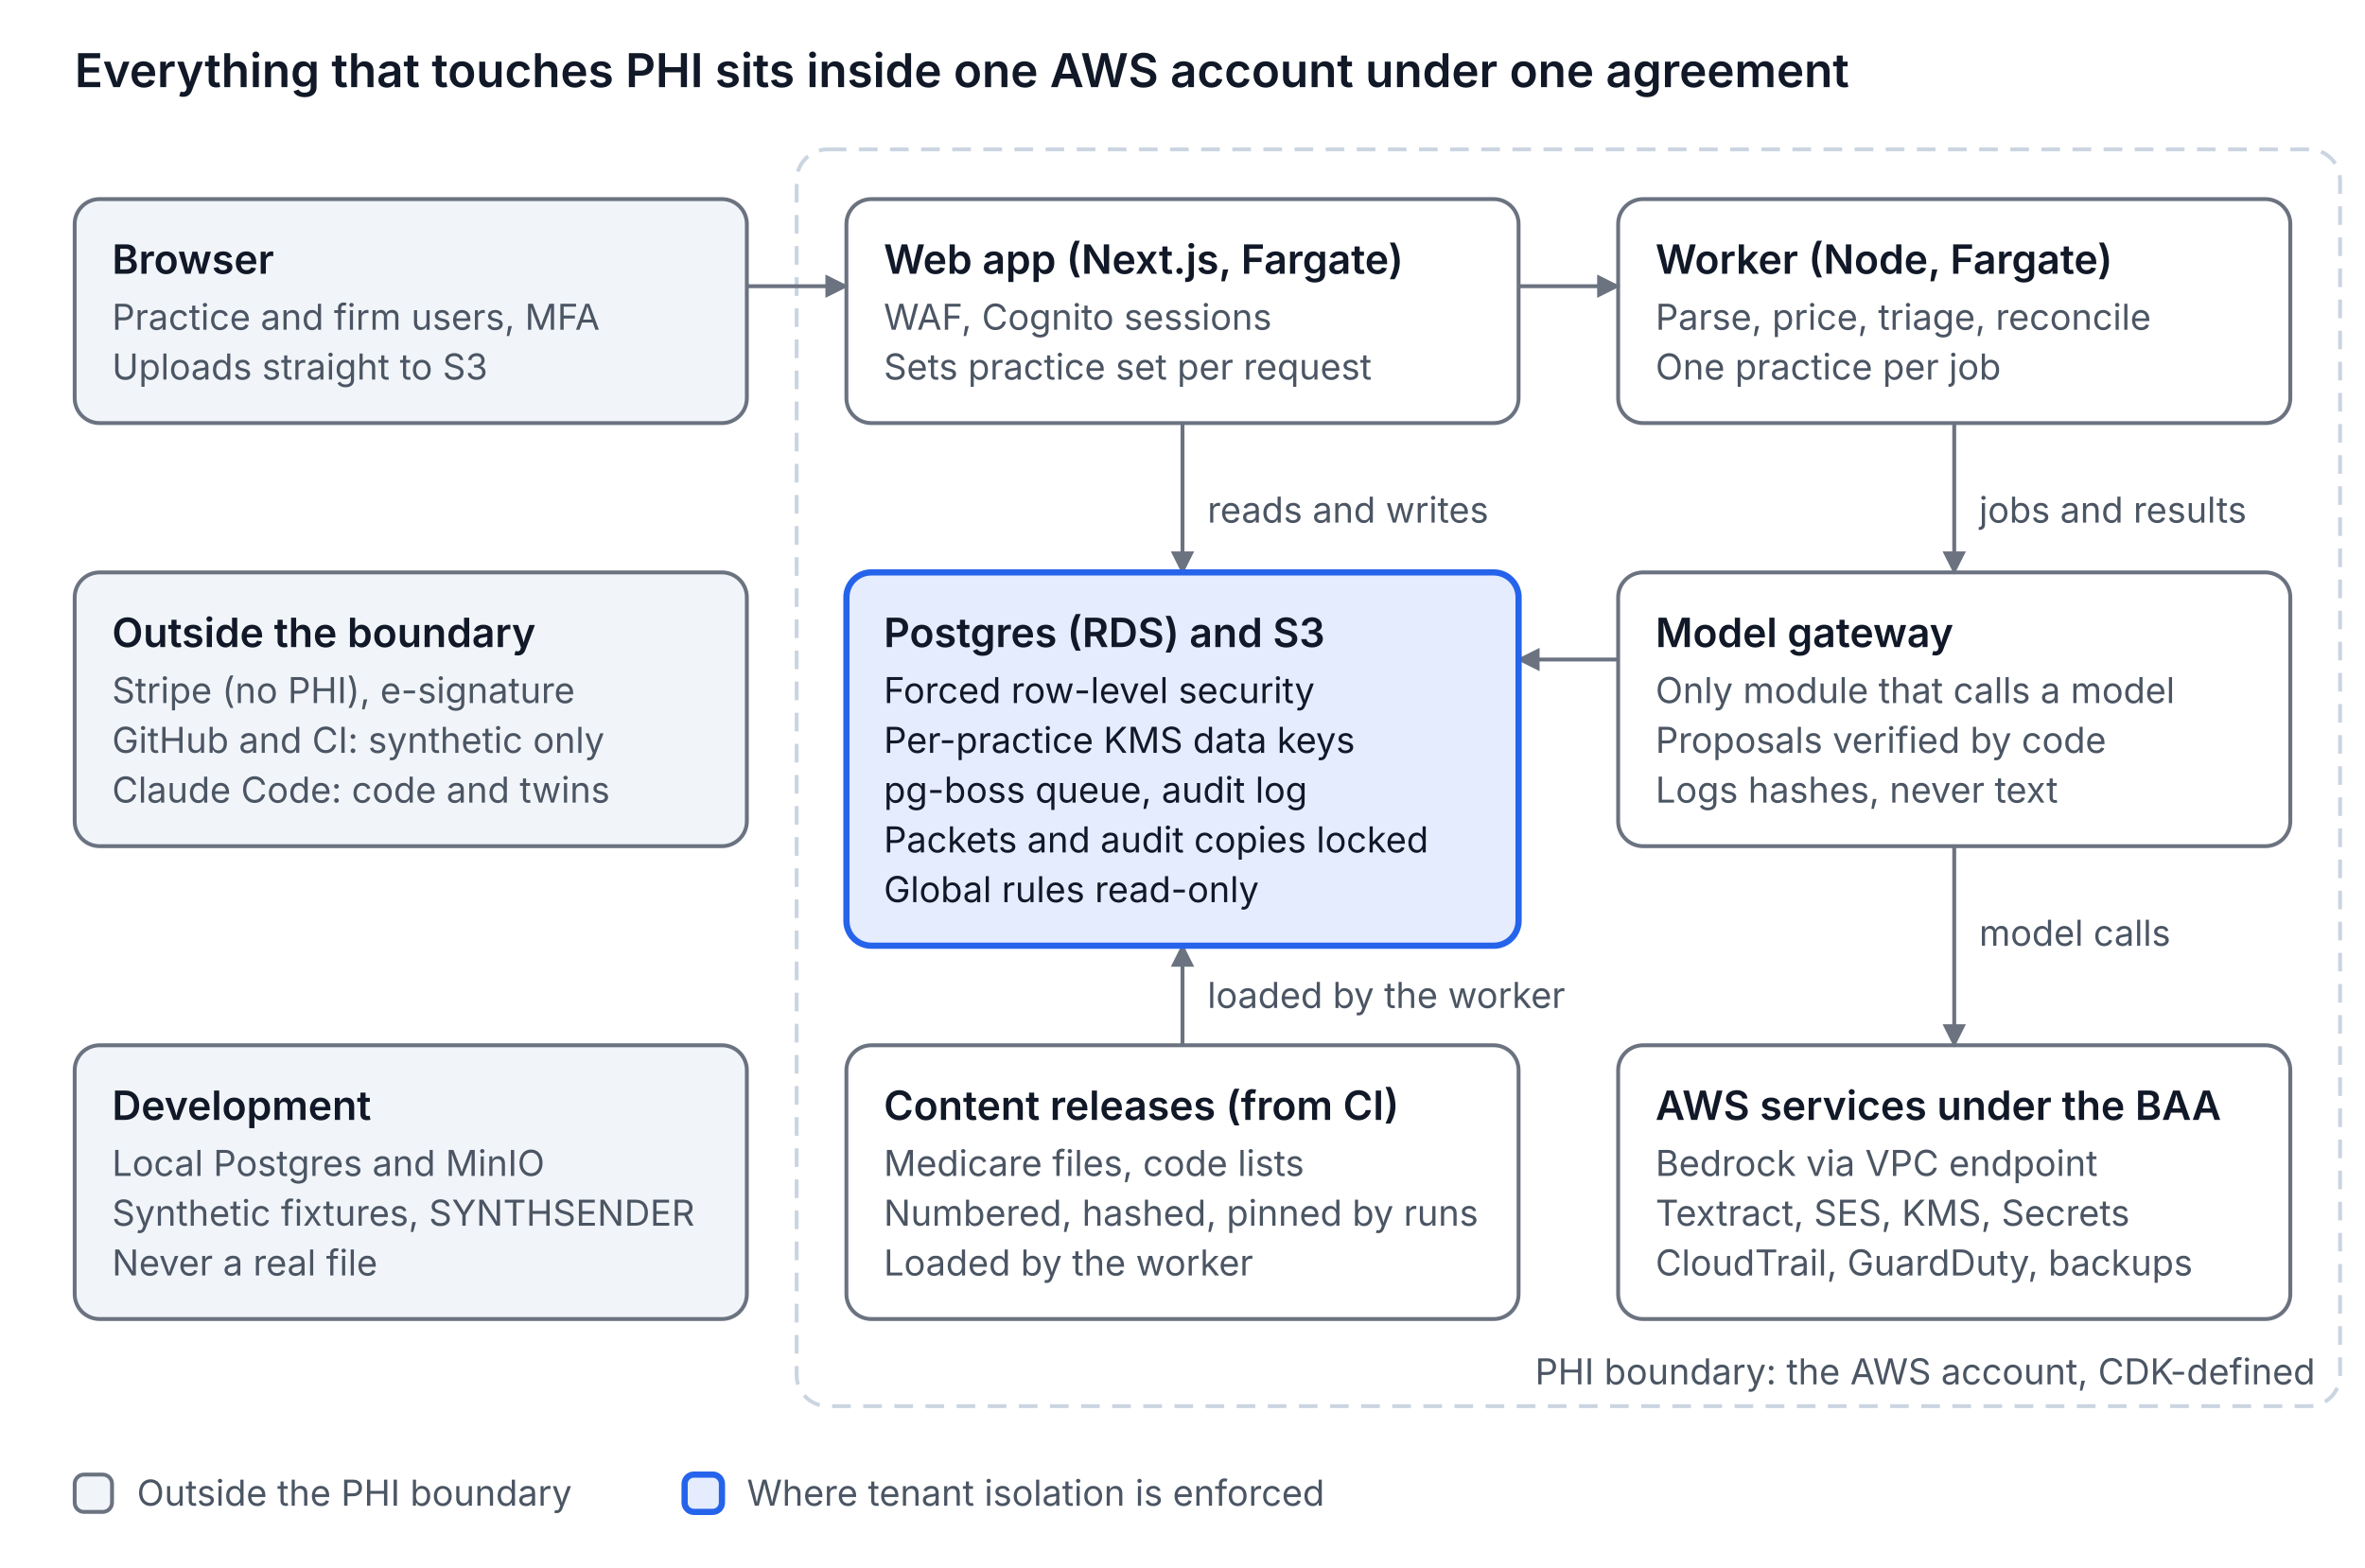
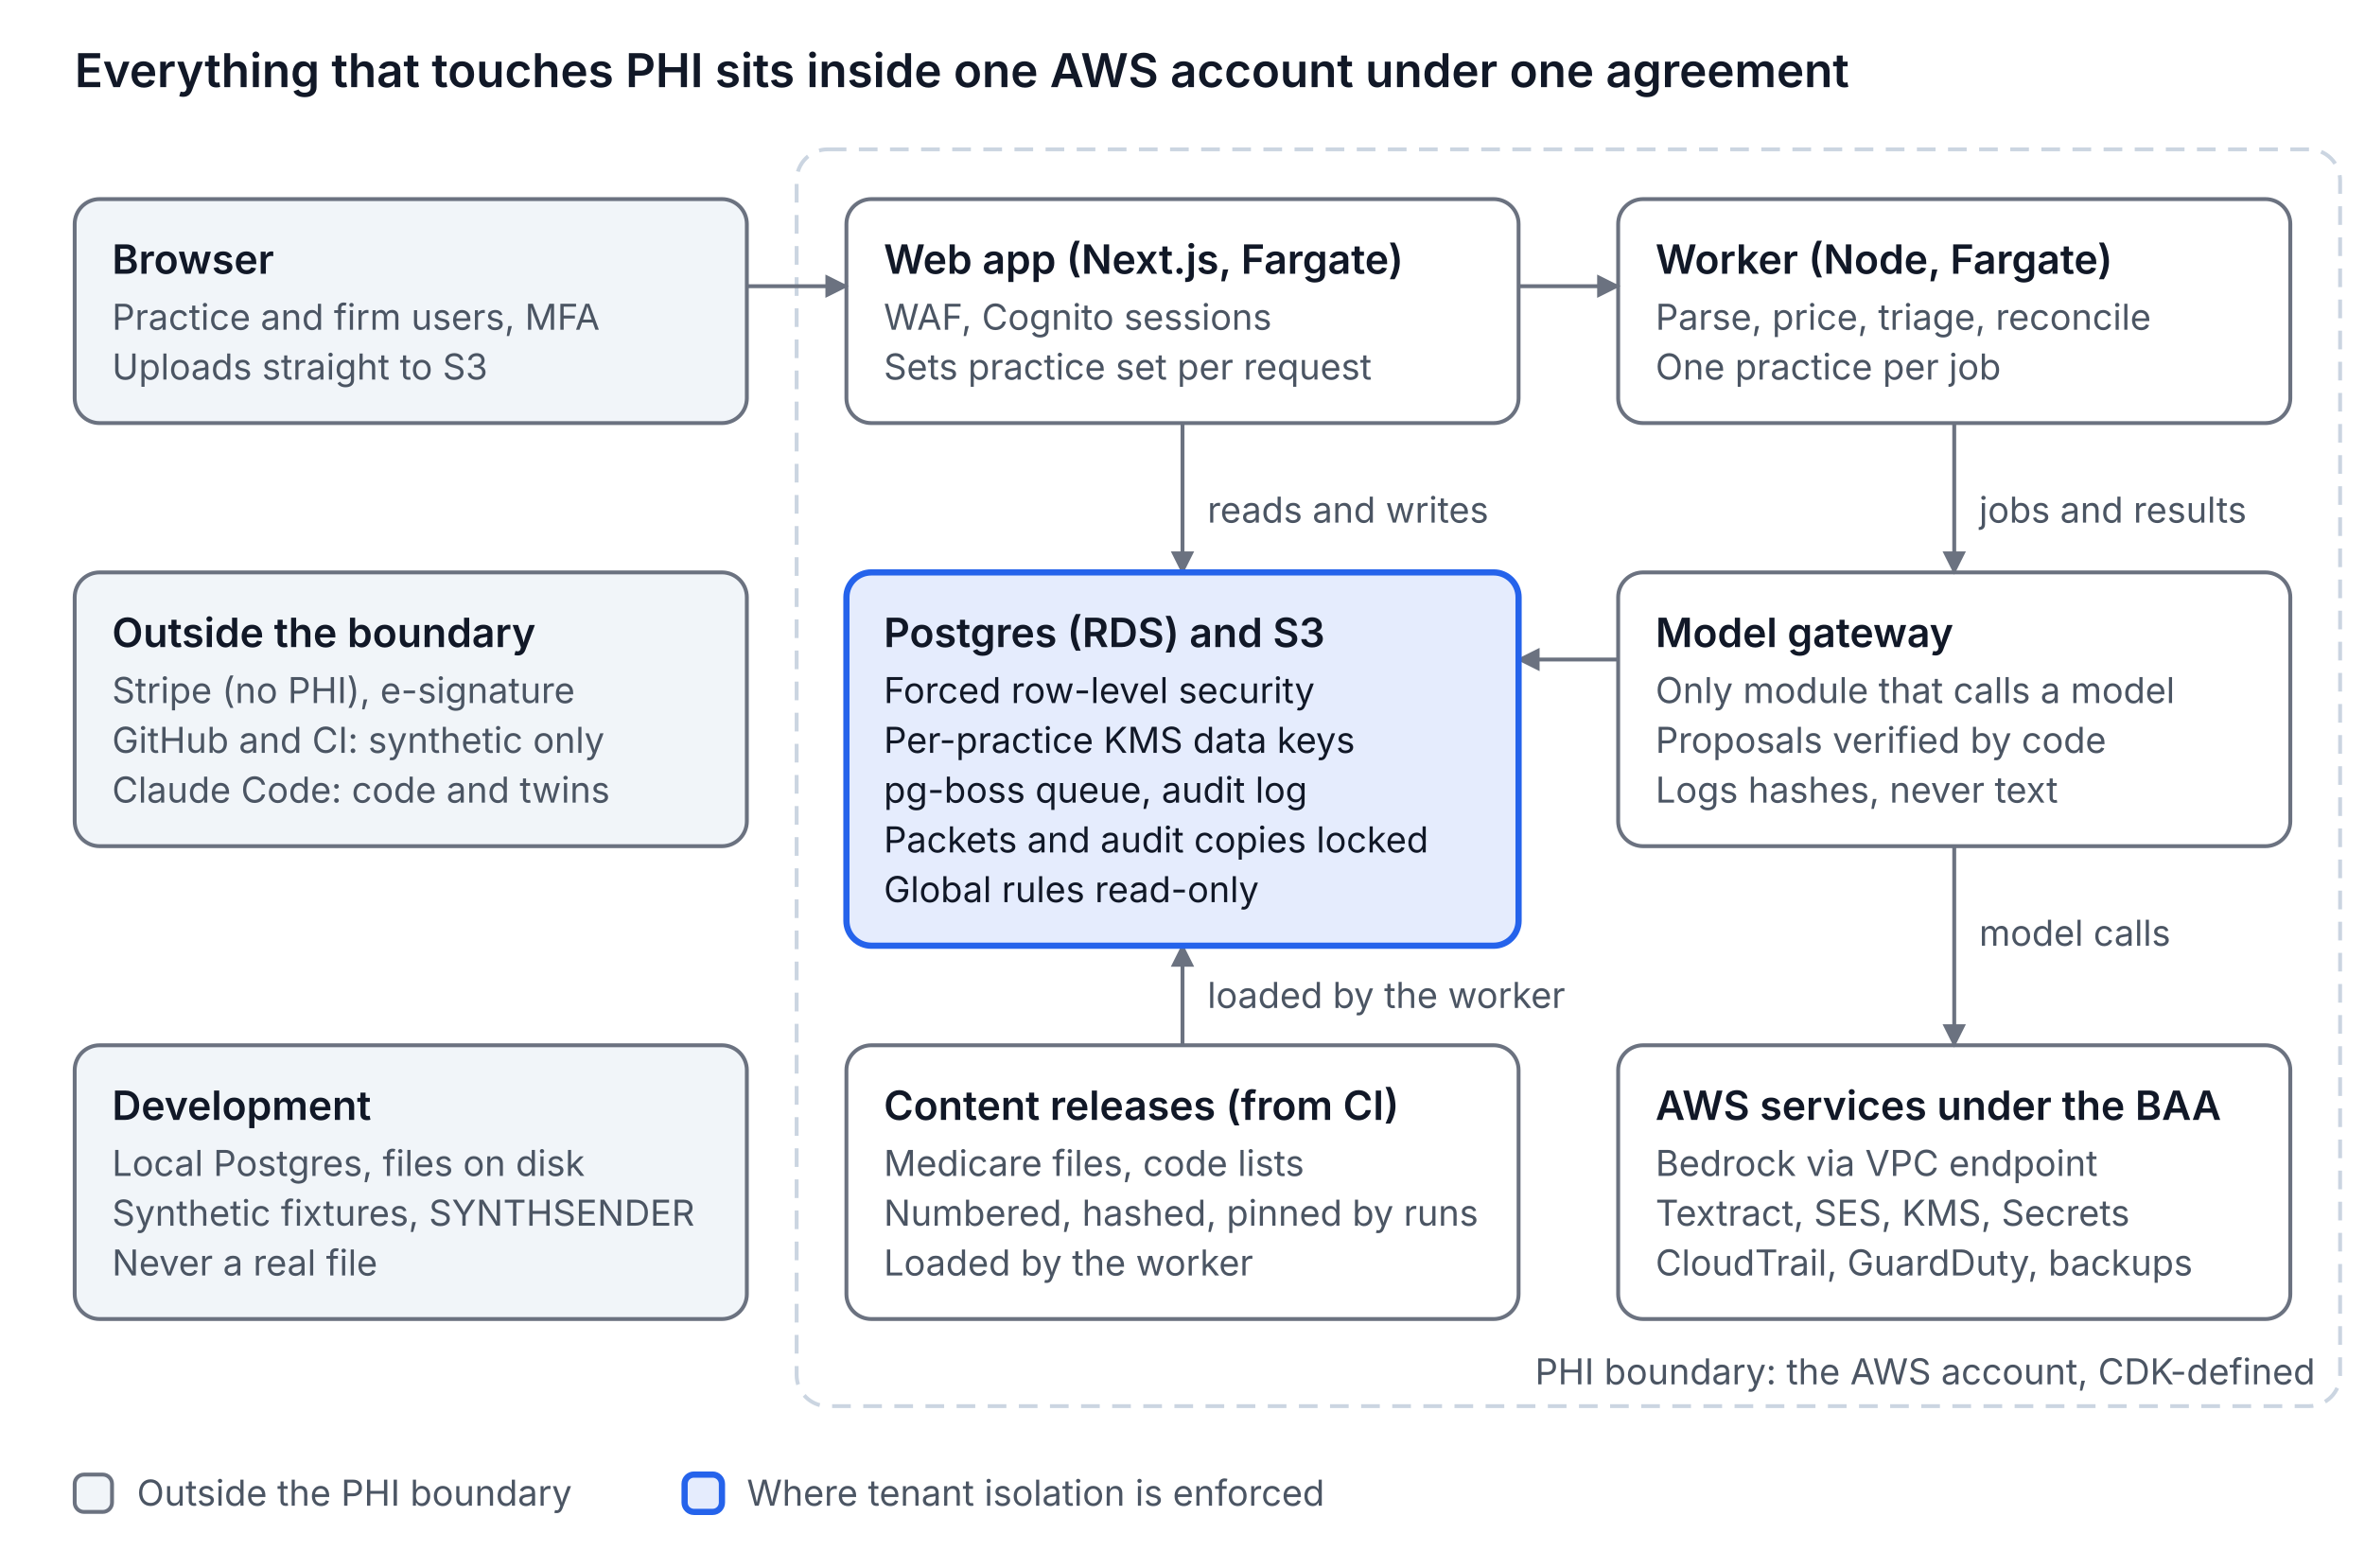
<svg xmlns="http://www.w3.org/2000/svg" font-family="system-ui, -apple-system, Segoe UI, sans-serif" style="background:#ffffff" viewBox="0 0 760 504" role="img" aria-label="Everything that touches PHI sits inside one AWS account under one business associate agreement" font-size="11.5">
  <defs>
    <marker id="tarch-arrow" viewBox="0 0 10 10" refX="9" refY="5" markerWidth="6" markerHeight="6" orient="auto-start-reverse">
      <path d="M0 0L10 5L0 10z" fill="#6b7280" />
    </marker>
  </defs>
  <text data-claude-text-id="title" x="24" y="28" font-size="15" font-weight="600" fill="#111827">Everything that touches PHI sits inside one AWS account under one agreement</text>
  <g data-claude-anchor="phi-boundary">
    <rect x="256" y="48" width="496" height="404" rx="10" fill="none" stroke="#cbd5e1" stroke-width="1.25" stroke-dasharray="6 4" />
    <text data-claude-text-id="boundary" x="744" y="445" text-anchor="end" fill="#4b5563">PHI boundary: the AWS account, CDK-defined</text>
  </g>
  <g data-claude-anchor="connectors" fill="none" stroke="#6b7280" stroke-width="1.25">
    <path d="M240 92H272" marker-end="url(#tarch-arrow)" />
    <path d="M488 92H520" marker-end="url(#tarch-arrow)" />
    <path d="M380 136V184" marker-end="url(#tarch-arrow)" />
    <path d="M628 136V184" marker-end="url(#tarch-arrow)" />
    <path d="M520 212H488" marker-end="url(#tarch-arrow)" />
    <path d="M628 272V336" marker-end="url(#tarch-arrow)" />
    <path d="M380 336V304" marker-end="url(#tarch-arrow)" />
  </g>
  <g data-claude-anchor="browser">
    <rect x="24" y="64" width="216" height="72" rx="8" fill="#f1f5f9" fill-opacity="1" stroke="#6b7280" stroke-width="1.25" />
    <text data-claude-text-id="browser" x="36" y="88" font-size="13" font-weight="600" fill="#111827">Browser</text>
    <text data-claude-text-id="browser-a" x="36" y="106" fill="#4b5563">Practice and firm users, MFA</text>
    <text data-claude-text-id="browser-b" x="36" y="122" fill="#4b5563">Uploads straight to S3</text>
  </g>
  <g data-claude-anchor="web">
    <rect x="272" y="64" width="216" height="72" rx="8" fill="none" fill-opacity="1" stroke="#6b7280" stroke-width="1.25" />
    <text data-claude-text-id="web" x="284" y="88" font-size="13" font-weight="600" fill="#111827">Web app (Next.js, Fargate)</text>
    <text data-claude-text-id="web-a" x="284" y="106" fill="#4b5563">WAF, Cognito sessions</text>
    <text data-claude-text-id="web-b" x="284" y="122" fill="#4b5563">Sets practice set per request</text>
  </g>
  <g data-claude-anchor="worker">
    <rect x="520" y="64" width="216" height="72" rx="8" fill="none" fill-opacity="1" stroke="#6b7280" stroke-width="1.25" />
    <text data-claude-text-id="worker" x="532" y="88" font-size="13" font-weight="600" fill="#111827">Worker (Node, Fargate)</text>
    <text data-claude-text-id="worker-a" x="532" y="106" fill="#4b5563">Parse, price, triage, reconcile</text>
    <text data-claude-text-id="worker-b" x="532" y="122" fill="#4b5563">One practice per job</text>
  </g>
  <g data-claude-anchor="data-stores">
    <rect x="272" y="184" width="216" height="120" rx="8" fill="#2563eb" fill-opacity="0.12" stroke="#2563eb" stroke-width="2" />
    <text data-claude-text-id="data" x="284" y="208" font-size="13" font-weight="600" fill="#111827">Postgres (RDS) and S3</text>
    <text data-claude-text-id="data-a" x="284" y="226" fill="#111827">Forced row-level security</text>
    <text data-claude-text-id="data-b" x="284" y="242" fill="#111827">Per-practice KMS data keys</text>
    <text data-claude-text-id="data-c" x="284" y="258" fill="#111827">pg-boss queue, audit log</text>
    <text data-claude-text-id="data-d" x="284" y="274" fill="#111827">Packets and audit copies locked</text>
    <text data-claude-text-id="data-e" x="284" y="290" fill="#111827">Global rules read-only</text>
  </g>
  <g data-claude-anchor="gateway">
    <rect x="520" y="184" width="216" height="88" rx="8" fill="none" fill-opacity="1" stroke="#6b7280" stroke-width="1.25" />
    <text data-claude-text-id="gateway" x="532" y="208" font-size="13" font-weight="600" fill="#111827">Model gateway</text>
    <text data-claude-text-id="gateway-a" x="532" y="226" fill="#4b5563">Only module that calls a model</text>
    <text data-claude-text-id="gateway-b" x="532" y="242" fill="#4b5563">Proposals verified by code</text>
    <text data-claude-text-id="gateway-c" x="532" y="258" fill="#4b5563">Logs hashes, never text</text>
  </g>
  <g data-claude-anchor="aws-services">
    <rect x="520" y="336" width="216" height="88" rx="8" fill="none" fill-opacity="1" stroke="#6b7280" stroke-width="1.25" />
    <text data-claude-text-id="aws" x="532" y="360" font-size="13" font-weight="600" fill="#111827">AWS services under the BAA</text>
    <text data-claude-text-id="aws-a" x="532" y="378" fill="#4b5563">Bedrock via VPC endpoint</text>
    <text data-claude-text-id="aws-b" x="532" y="394" fill="#4b5563">Textract, SES, KMS, Secrets</text>
    <text data-claude-text-id="aws-c" x="532" y="410" fill="#4b5563">CloudTrail, GuardDuty, backups</text>
  </g>
  <g data-claude-anchor="content-and-ci">
    <rect x="272" y="336" width="216" height="88" rx="8" fill="none" fill-opacity="1" stroke="#6b7280" stroke-width="1.25" />
    <text data-claude-text-id="content" x="284" y="360" font-size="13" font-weight="600" fill="#111827">Content releases (from CI)</text>
    <text data-claude-text-id="content-a" x="284" y="378" fill="#4b5563">Medicare files, code lists</text>
    <text data-claude-text-id="content-b" x="284" y="394" fill="#4b5563">Numbered, hashed, pinned by runs</text>
    <text data-claude-text-id="content-c" x="284" y="410" fill="#4b5563">Loaded by the worker</text>
  </g>
  <g data-claude-anchor="outside">
    <rect x="24" y="184" width="216" height="88" rx="8" fill="#f1f5f9" fill-opacity="1" stroke="#6b7280" stroke-width="1.25" />
    <text data-claude-text-id="outside" x="36" y="208" font-size="13" font-weight="600" fill="#111827">Outside the boundary</text>
    <text data-claude-text-id="outside-a" x="36" y="226" fill="#4b5563">Stripe (no PHI), e-signature</text>
    <text data-claude-text-id="outside-b" x="36" y="242" fill="#4b5563">GitHub and CI: synthetic only</text>
    <text data-claude-text-id="outside-c" x="36" y="258" fill="#4b5563">Claude Code: code and twins</text>
  </g>
  <g data-claude-anchor="development">
    <rect x="24" y="336" width="216" height="88" rx="8" fill="#f1f5f9" fill-opacity="1" stroke="#6b7280" stroke-width="1.25" />
    <text data-claude-text-id="dev" x="36" y="360" font-size="13" font-weight="600" fill="#111827">Development</text>
-     <text data-claude-text-id="dev-a" x="36" y="378" fill="#4b5563">Local Postgres and MinIO</text>
+     <text data-claude-text-id="dev-a" x="36" y="378" fill="#4b5563">Local Postgres, files on disk</text>
    <text data-claude-text-id="dev-b" x="36" y="394" fill="#4b5563">Synthetic fixtures, SYNTHSENDER</text>
    <text data-claude-text-id="dev-c" x="36" y="410" fill="#4b5563">Never a real file</text>
  </g>
  <text data-claude-text-id="reads-writes" x="388" y="168" fill="#4b5563">reads and writes</text>
  <text data-claude-text-id="jobs" x="636" y="168" fill="#4b5563">jobs and results</text>
  <text data-claude-text-id="calls" x="636" y="304" fill="#4b5563">model calls</text>
  <text data-claude-text-id="loads" x="388" y="324" fill="#4b5563">loaded by the worker</text>
  <g data-claude-anchor="key">
    <rect x="24" y="474" width="12" height="12" rx="3" fill="#f1f5f9" stroke="#6b7280" stroke-width="1.25" />
    <text data-claude-text-id="key-outside" x="44" y="484" fill="#4b5563">Outside the PHI boundary</text>
    <rect x="220" y="474" width="12" height="12" rx="3" fill="#2563eb" fill-opacity="0.12" stroke="#2563eb" stroke-width="2" />
    <text data-claude-text-id="key-isolation" x="240" y="484" fill="#4b5563">Where tenant isolation is enforced</text>
  </g>
</svg>
